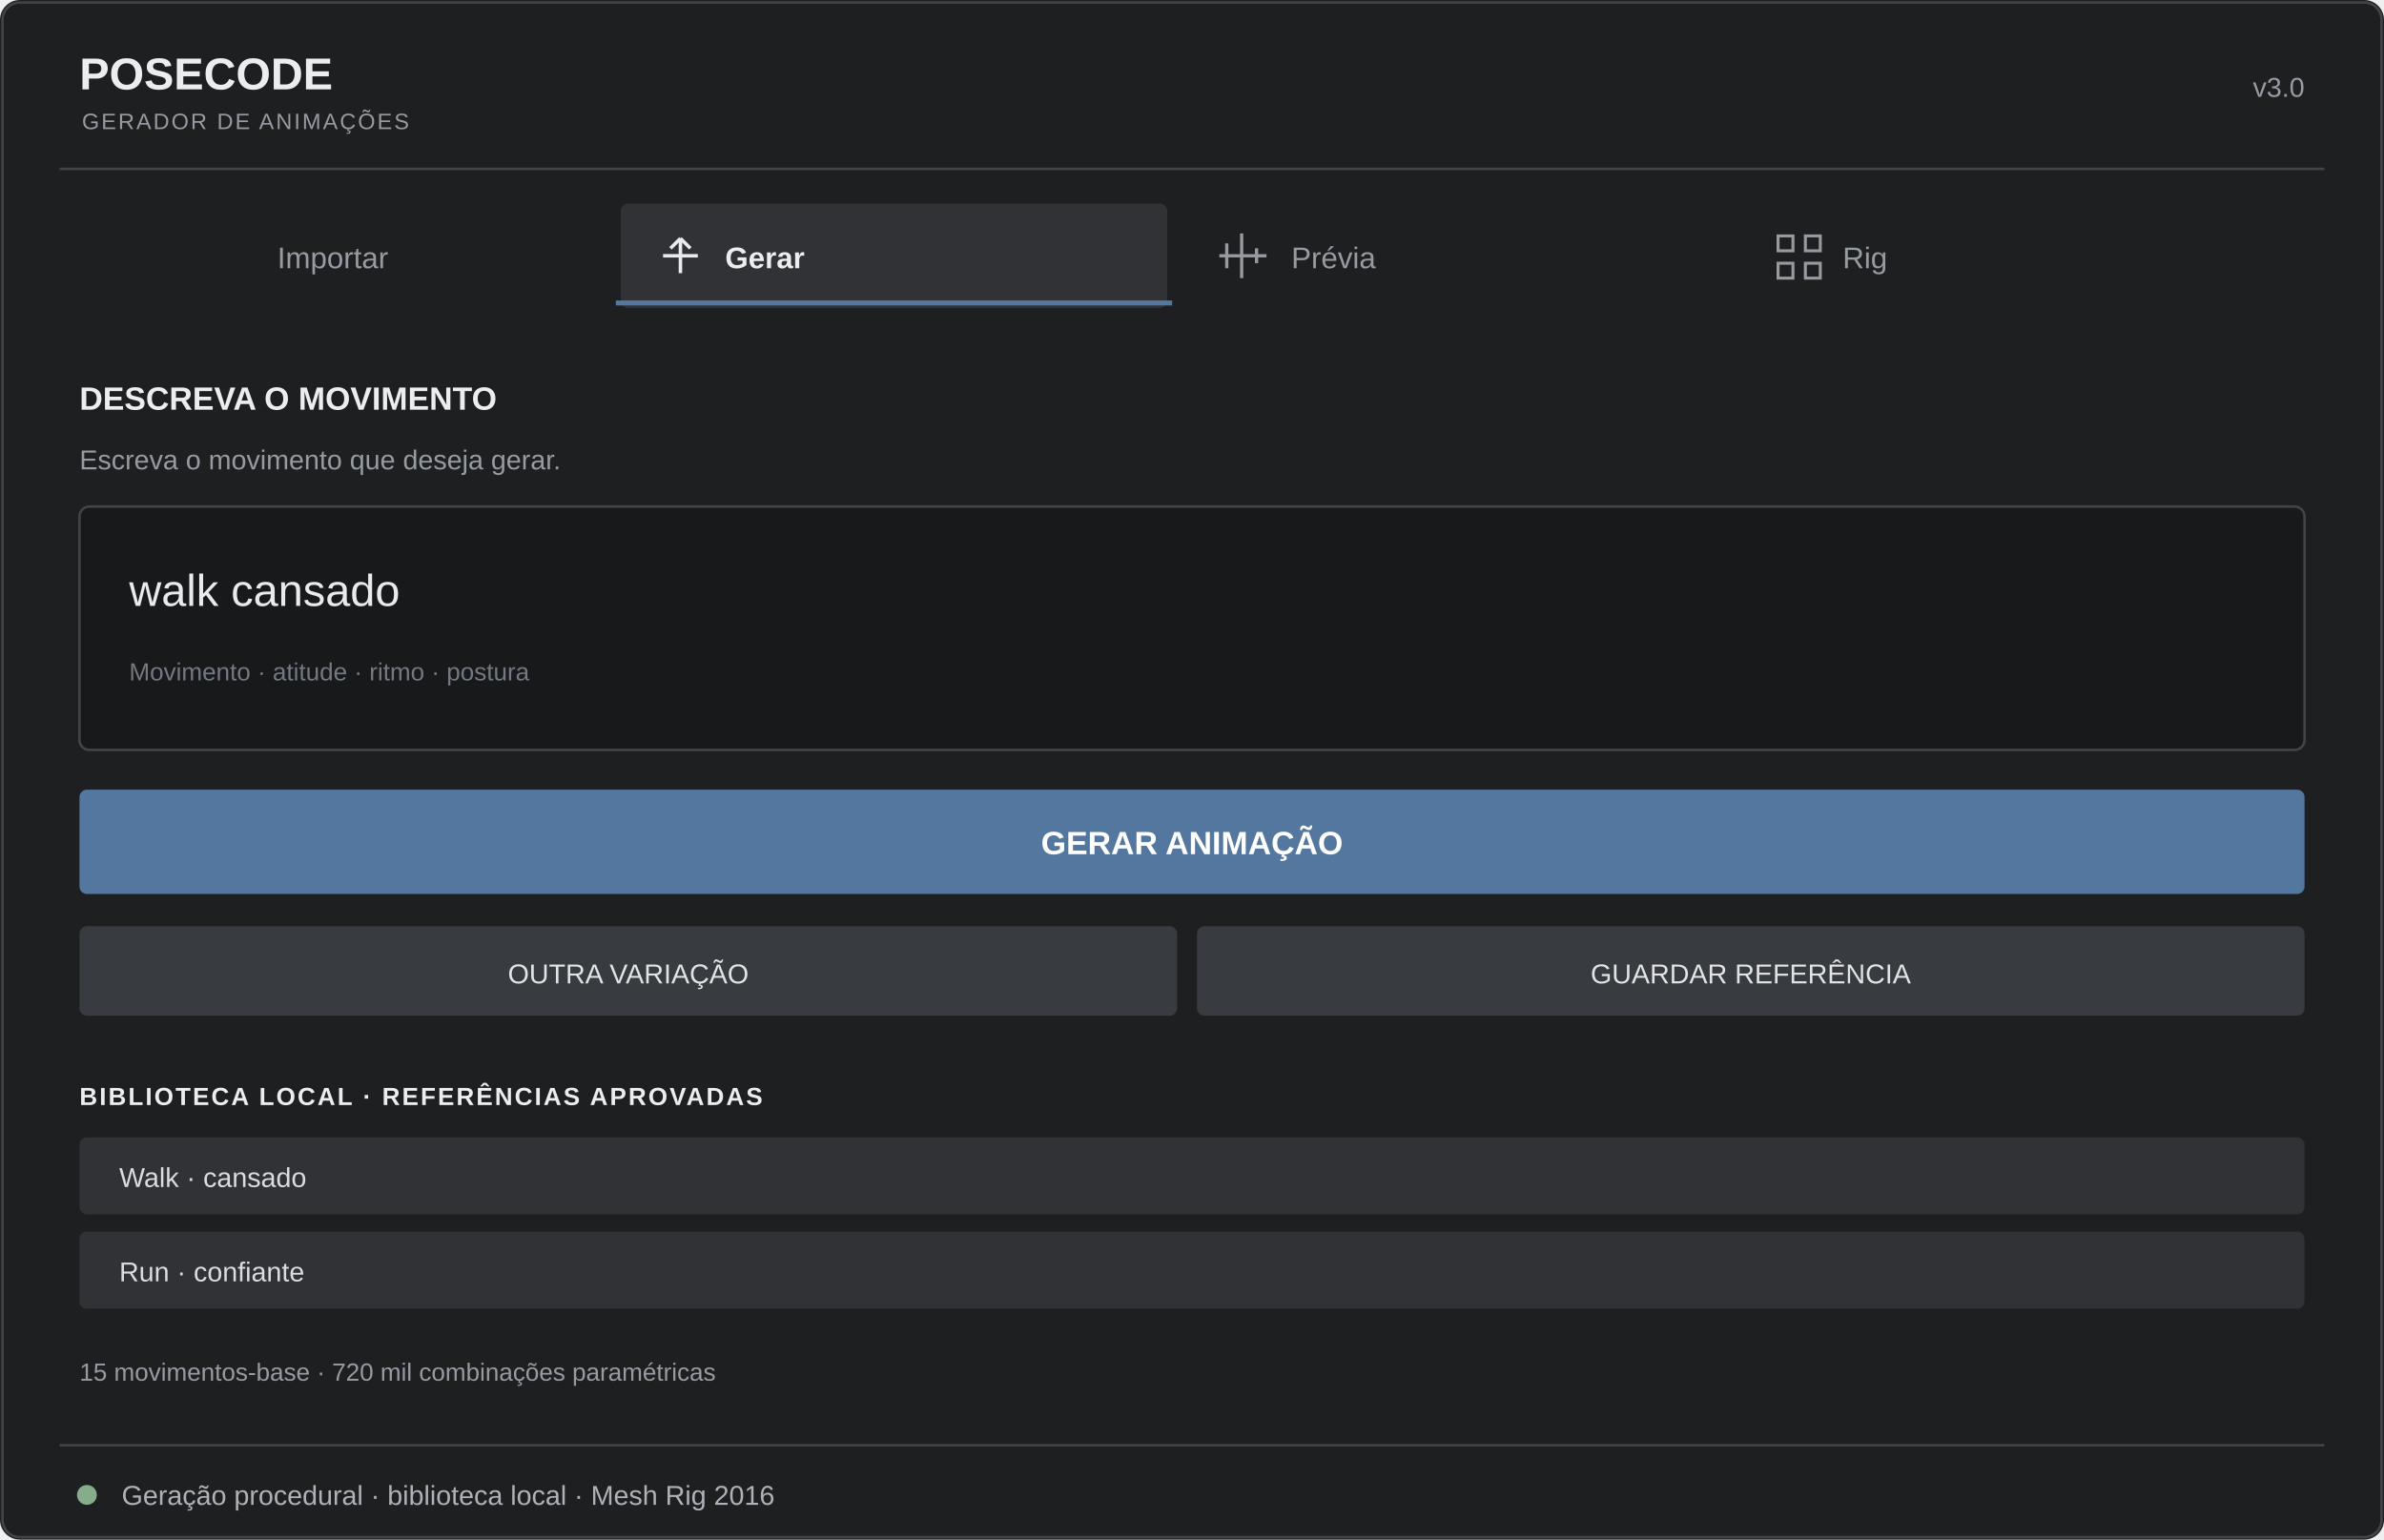
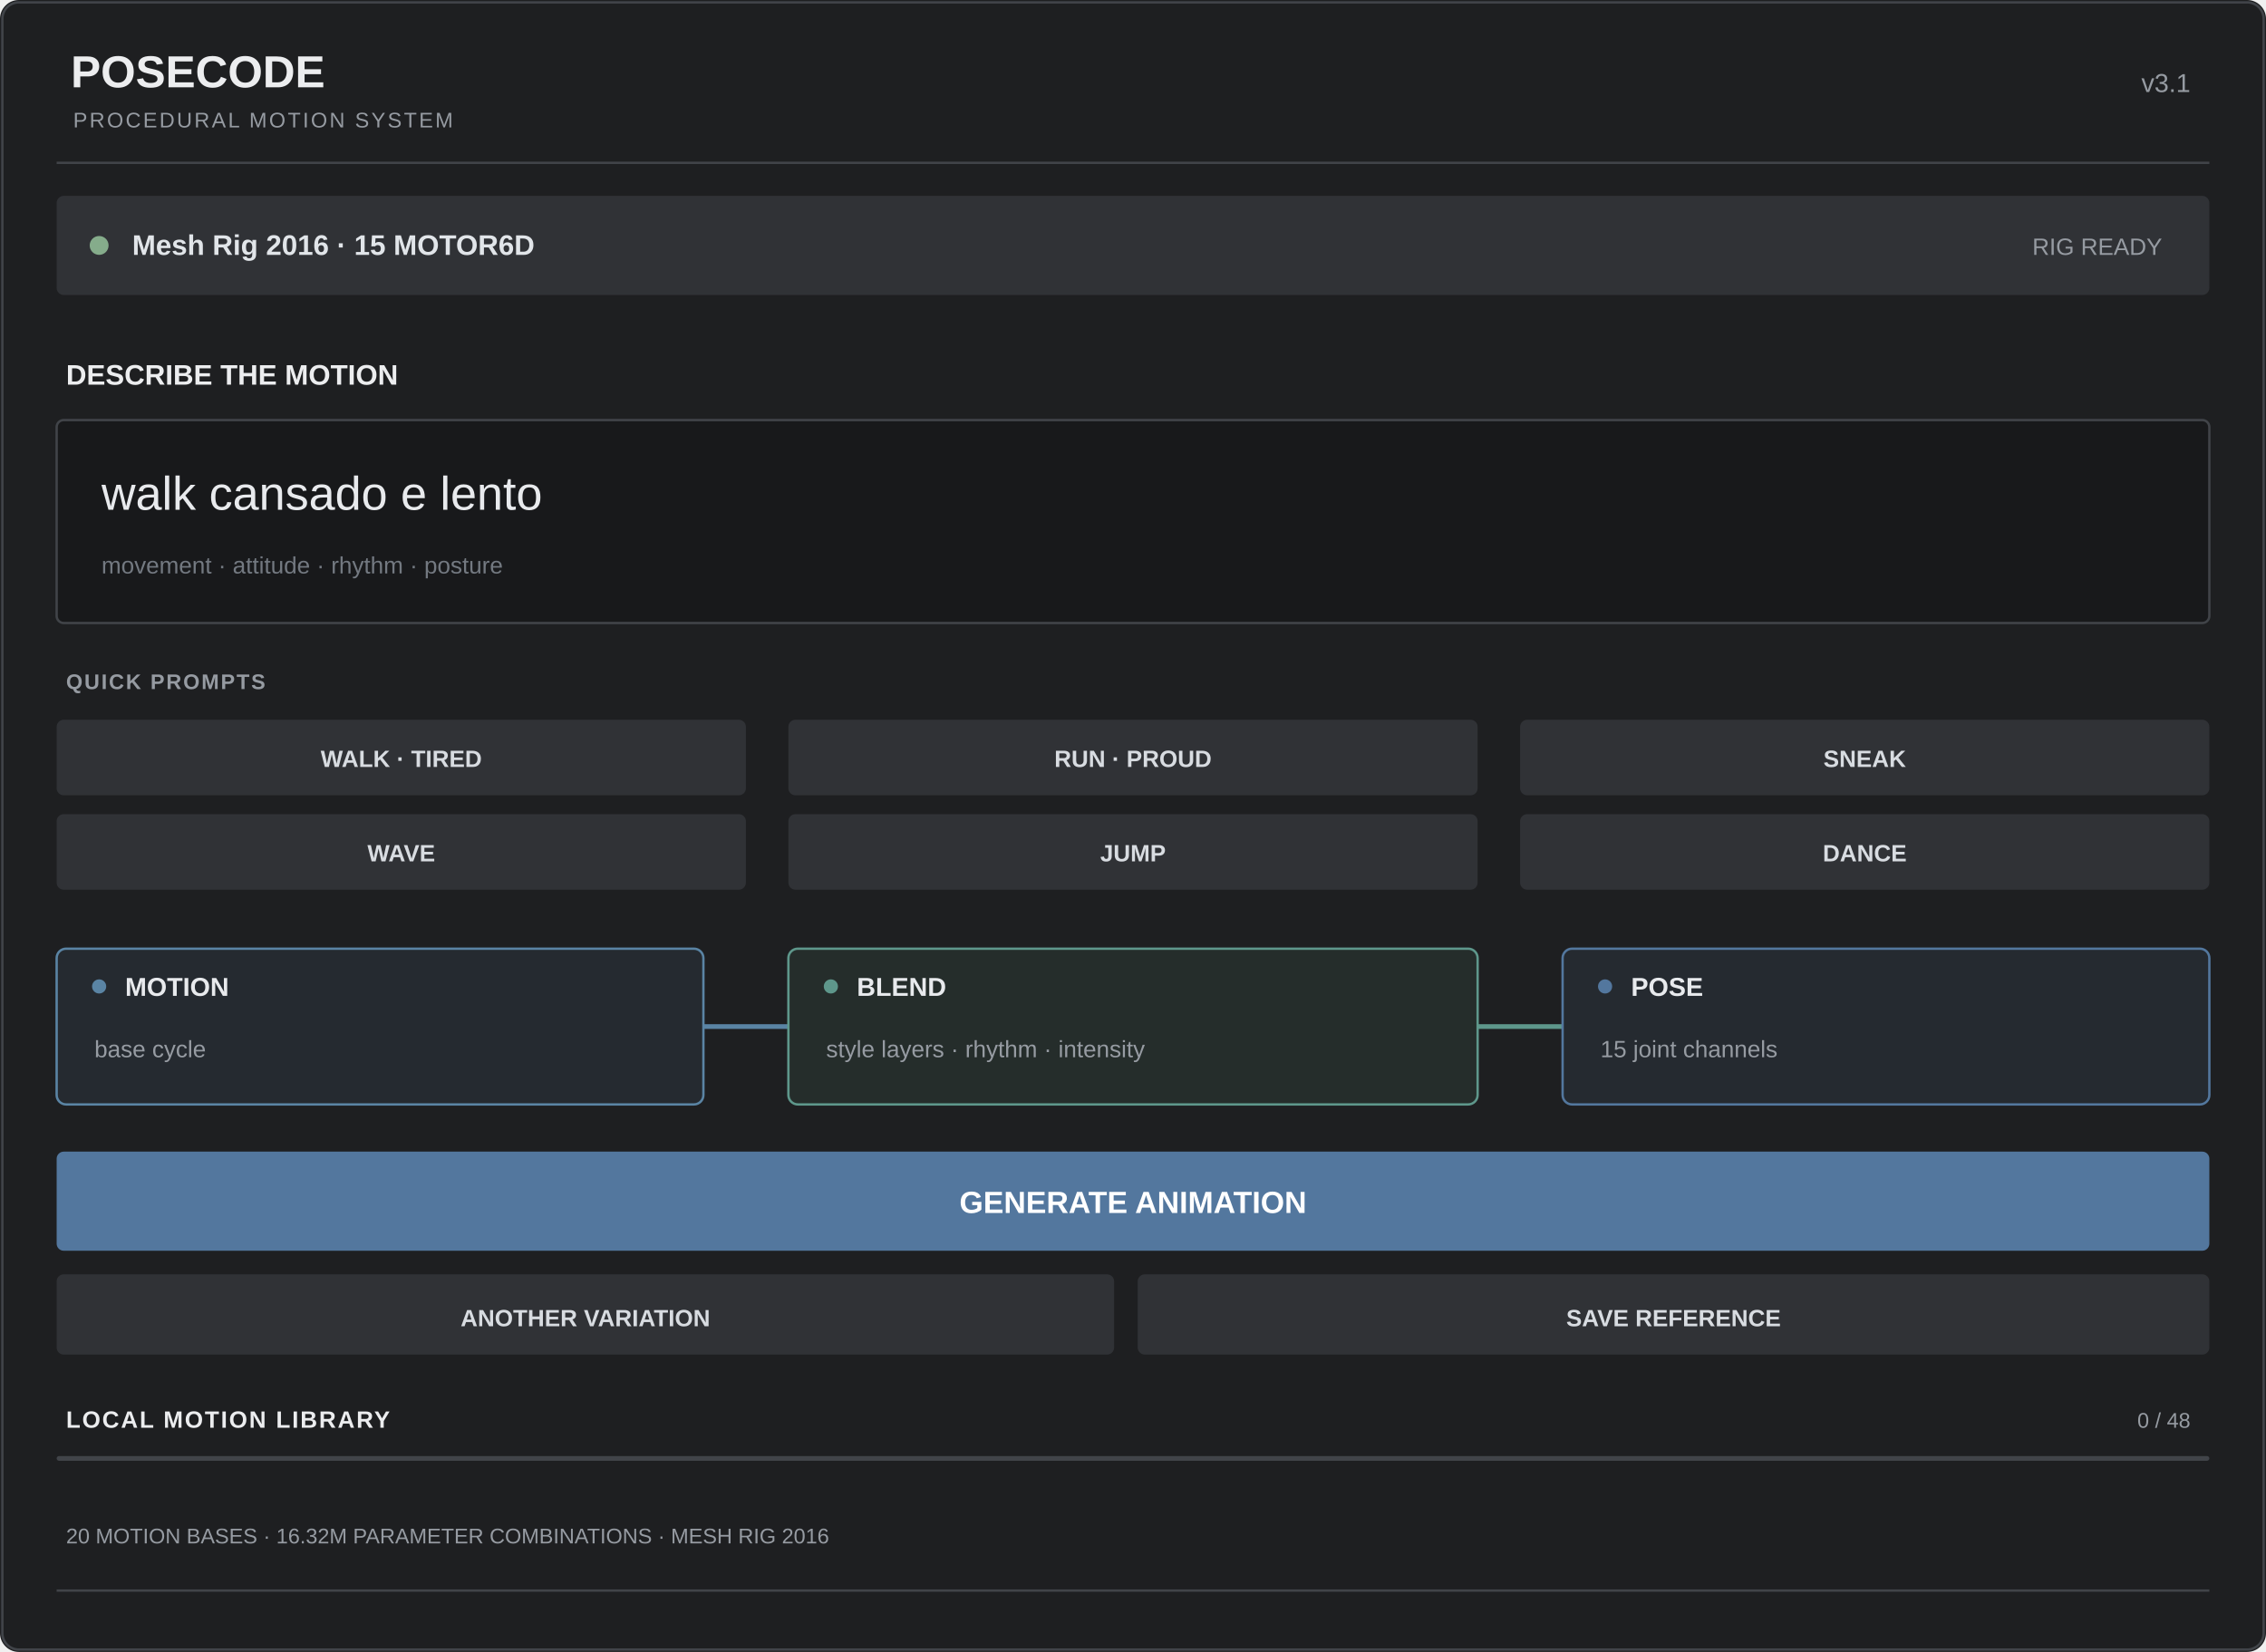
- <svg xmlns="http://www.w3.org/2000/svg" width="960" height="620" viewBox="0 0 960 620" fill="none">
-   <rect width="960" height="620" rx="8" fill="#1E1F21" />
-   <rect x="1" y="1" width="958" height="618" rx="7" stroke="#414449" />
-   <text x="32" y="36" fill="#ECEDEF" font-family="Arial,sans-serif" font-size="18" font-weight="700">POSECODE</text>
-   <text x="33" y="52" fill="#969BA2" font-family="Arial,sans-serif" font-size="9" letter-spacing=".8">GERADOR DE ANIMAÇÕES</text>
-   <text x="928" y="39" text-anchor="end" fill="#969BA2" font-family="Arial,sans-serif" font-size="11">v3.0</text>
-   <path d="M24 68H936" stroke="#414449" />
-   <rect x="24" y="82" width="220" height="42" rx="3" fill="#1E1F21" />
-   <text x="134" y="108" text-anchor="middle" fill="#969BA2" font-family="Arial,sans-serif" font-size="12">Importar</text>
-   <rect x="250" y="82" width="220" height="42" rx="3" fill="#303236" />
-   <path d="M267 103h14M274 96v14M274 96l-4 4M274 96l4 4" stroke="#E8EAED" stroke-width="1.4" />
-   <text x="292" y="108" fill="#ECEDEF" font-family="Arial,sans-serif" font-size="12" font-weight="600">Gerar</text>
-   <rect x="248" y="121" width="224" height="2" fill="#53779E" />
-   <rect x="476" y="82" width="220" height="42" rx="3" fill="#1E1F21" />
-   <path d="M491 103H510M494 98V108M500 94V112M506 100V106" stroke="#969BA2" stroke-width="1.3" />
-   <text x="520" y="108" fill="#969BA2" font-family="Arial,sans-serif" font-size="12">Prévia</text>
-   <rect x="702" y="82" width="234" height="42" rx="3" fill="#1E1F21" />
-   <path d="M716 95h6v6h-6zM727 95h6v6h-6zM716 106h6v6h-6zM727 106h6v6h-6z" stroke="#969BA2" stroke-width="1.2" />
-   <text x="742" y="108" fill="#969BA2" font-family="Arial,sans-serif" font-size="12">Rig</text>
-   <text x="32" y="165" fill="#ECEDEF" font-family="Arial,sans-serif" font-size="13" font-weight="600">DESCREVA O MOVIMENTO</text>
-   <text x="32" y="189" fill="#969BA2" font-family="Arial,sans-serif" font-size="11">Escreva o movimento que deseja gerar.</text>
-   <rect x="32" y="204" width="896" height="98" rx="4" fill="#18191B" stroke="#414449" />
-   <text x="52" y="244" fill="#E8EAED" font-family="Arial,sans-serif" font-size="18">walk cansado</text>
-   <text x="52" y="274" fill="#737981" font-family="Arial,sans-serif" font-size="10">Movimento · atitude · ritmo · postura</text>
-   <rect x="32" y="318" width="896" height="42" rx="3" fill="#53779E" />
-   <text x="480" y="344" text-anchor="middle" fill="#FFFFFF" font-family="Arial,sans-serif" font-size="13" font-weight="700">GERAR ANIMAÇÃO</text>
-   <rect x="32" y="373" width="442" height="36" rx="3" fill="#383B3F" />
-   <text x="253" y="396" text-anchor="middle" fill="#E1E3E6" font-family="Arial,sans-serif" font-size="11">OUTRA VARIAÇÃO</text>
-   <rect x="482" y="373" width="446" height="36" rx="3" fill="#383B3F" />
-   <text x="705" y="396" text-anchor="middle" fill="#E1E3E6" font-family="Arial,sans-serif" font-size="11">GUARDAR REFERÊNCIA</text>
-   <text x="32" y="445" fill="#ECEDEF" font-family="Arial,sans-serif" font-size="10" font-weight="600" letter-spacing=".8">BIBLIOTECA LOCAL · REFERÊNCIAS APROVADAS</text>
-   <rect x="32" y="458" width="896" height="31" rx="3" fill="#303236" />
-   <text x="48" y="478" fill="#D9DCE0" font-family="Arial,sans-serif" font-size="11">Walk · cansado</text>
-   <rect x="32" y="496" width="896" height="31" rx="3" fill="#303236" />
-   <text x="48" y="516" fill="#D9DCE0" font-family="Arial,sans-serif" font-size="11">Run · confiante</text>
-   <text x="32" y="556" fill="#969BA2" font-family="Arial,sans-serif" font-size="10">15 movimentos-base · 720 mil combinações paramétricas</text>
-   <path d="M24 582H936" stroke="#414449" />
-   <circle cx="35" cy="602" r="4" fill="#85AC8B" />
-   <text x="49" y="606" fill="#AEB2B8" font-family="Arial,sans-serif" font-size="11">Geração procedural · biblioteca local · Mesh Rig 2016</text>
+ <svg xmlns="http://www.w3.org/2000/svg" width="960" height="700" viewBox="0 0 960 700" fill="none">
+   <rect width="960" height="700" rx="8" fill="#1E1F21" />
+   <rect x="1" y="1" width="958" height="698" rx="7" stroke="#414449" />
+   <text x="30" y="37" fill="#ECEDEF" font-family="Arial,sans-serif" font-size="19" font-weight="700">POSECODE</text>
+   <text x="31" y="54" fill="#969BA2" font-family="Arial,sans-serif" font-size="9" letter-spacing=".9">PROCEDURAL MOTION SYSTEM</text>
+   <text x="928" y="39" text-anchor="end" fill="#969BA2" font-family="Arial,sans-serif" font-size="11">v3.1</text>
+   <path d="M24 69H936" stroke="#414449" />
+   <rect x="24" y="83" width="912" height="42" rx="3" fill="#303236" />
+   <circle cx="42" cy="104" r="4" fill="#85AC8B" />
+   <text x="56" y="108" fill="#E1E5E9" font-family="Arial,sans-serif" font-size="12" font-weight="600">Mesh Rig 2016 · 15 MOTOR6D</text>
+   <text x="916" y="108" text-anchor="end" fill="#969BA2" font-family="Arial,sans-serif" font-size="10">RIG READY</text>
+   <text x="28" y="163" fill="#ECEDEF" font-family="Arial,sans-serif" font-size="12" font-weight="700">DESCRIBE THE MOTION</text>
+   <rect x="24" y="178" width="912" height="86" rx="3" fill="#18191B" stroke="#414449" />
+   <text x="43" y="216" fill="#E8EAED" font-family="Arial,sans-serif" font-size="20">walk cansado e lento</text>
+   <text x="43" y="243" fill="#737981" font-family="Arial,sans-serif" font-size="10">movement · attitude · rhythm · posture</text>
+   <text x="28" y="292" fill="#969BA2" font-family="Arial,sans-serif" font-size="9" font-weight="600" letter-spacing=".7">QUICK PROMPTS</text>
+   <g font-family="Arial,sans-serif" font-size="10" font-weight="600">
+     <rect x="24" y="305" width="292" height="32" rx="3" fill="#303236" />
+     <text x="170" y="325" fill="#D8DCE1" text-anchor="middle">WALK · TIRED</text>
+     <rect x="334" y="305" width="292" height="32" rx="3" fill="#303236" />
+     <text x="480" y="325" fill="#D8DCE1" text-anchor="middle">RUN · PROUD</text>
+     <rect x="644" y="305" width="292" height="32" rx="3" fill="#303236" />
+     <text x="790" y="325" fill="#D8DCE1" text-anchor="middle">SNEAK</text>
+     <rect x="24" y="345" width="292" height="32" rx="3" fill="#303236" />
+     <text x="170" y="365" fill="#D8DCE1" text-anchor="middle">WAVE</text>
+     <rect x="334" y="345" width="292" height="32" rx="3" fill="#303236" />
+     <text x="480" y="365" fill="#D8DCE1" text-anchor="middle">JUMP</text>
+     <rect x="644" y="345" width="292" height="32" rx="3" fill="#303236" />
+     <text x="790" y="365" fill="#D8DCE1" text-anchor="middle">DANCE</text>
+   </g>
+   <g>
+     <rect x="24" y="402" width="274" height="66" rx="4" fill="#252A30" stroke="#5A84A4" />
+     <circle cx="42" cy="418" r="3" fill="#5A84A4" />
+     <text x="53" y="422" fill="#E8EAED" font-family="Arial,sans-serif" font-size="11" font-weight="700">MOTION</text>
+     <text x="40" y="448" fill="#969BA2" font-family="Arial,sans-serif" font-size="10">base cycle</text>
+     <path d="M298 435H334" stroke="#5A84A4" stroke-width="2" />
+     <rect x="334" y="402" width="292" height="66" rx="4" fill="#252D2B" stroke="#5E978B" />
+     <circle cx="352" cy="418" r="3" fill="#5E978B" />
+     <text x="363" y="422" fill="#E8EAED" font-family="Arial,sans-serif" font-size="11" font-weight="700">BLEND</text>
+     <text x="350" y="448" fill="#969BA2" font-family="Arial,sans-serif" font-size="10">style layers · rhythm · intensity</text>
+     <path d="M626 435H662" stroke="#5E978B" stroke-width="2" />
+     <rect x="662" y="402" width="274" height="66" rx="4" fill="#252A30" stroke="#53779E" />
+     <circle cx="680" cy="418" r="3" fill="#53779E" />
+     <text x="691" y="422" fill="#E8EAED" font-family="Arial,sans-serif" font-size="11" font-weight="700">POSE</text>
+     <text x="678" y="448" fill="#969BA2" font-family="Arial,sans-serif" font-size="10">15 joint channels</text>
+   </g>
+   <rect x="24" y="488" width="912" height="42" rx="3" fill="#53779E" />
+   <text x="480" y="514" text-anchor="middle" fill="#FFFFFF" font-family="Arial,sans-serif" font-size="13" font-weight="700">GENERATE ANIMATION</text>
+   <rect x="24" y="540" width="448" height="34" rx="3" fill="#303236" />
+   <text x="248" y="562" text-anchor="middle" fill="#D8DCE1" font-family="Arial,sans-serif" font-size="10" font-weight="600">ANOTHER VARIATION</text>
+   <rect x="482" y="540" width="454" height="34" rx="3" fill="#303236" />
+   <text x="709" y="562" text-anchor="middle" fill="#D8DCE1" font-family="Arial,sans-serif" font-size="10" font-weight="600">SAVE REFERENCE</text>
+   <text x="28" y="605" fill="#ECEDEF" font-family="Arial,sans-serif" font-size="10" font-weight="700" letter-spacing=".7">LOCAL MOTION LIBRARY</text>
+   <text x="928" y="605" text-anchor="end" fill="#969BA2" font-family="Arial,sans-serif" font-size="9">0 / 48</text>
+   <rect x="24" y="617" width="912" height="2" rx="1" fill="#414449" />
+   <rect x="24" y="617" width="0" height="2" fill="#53779E" />
+   <text x="28" y="654" fill="#969BA2" font-family="Arial,sans-serif" font-size="9">20 MOTION BASES · 16.32M PARAMETER COMBINATIONS · MESH RIG 2016</text>
+   <path d="M24 674H936" stroke="#414449" />
</svg>
